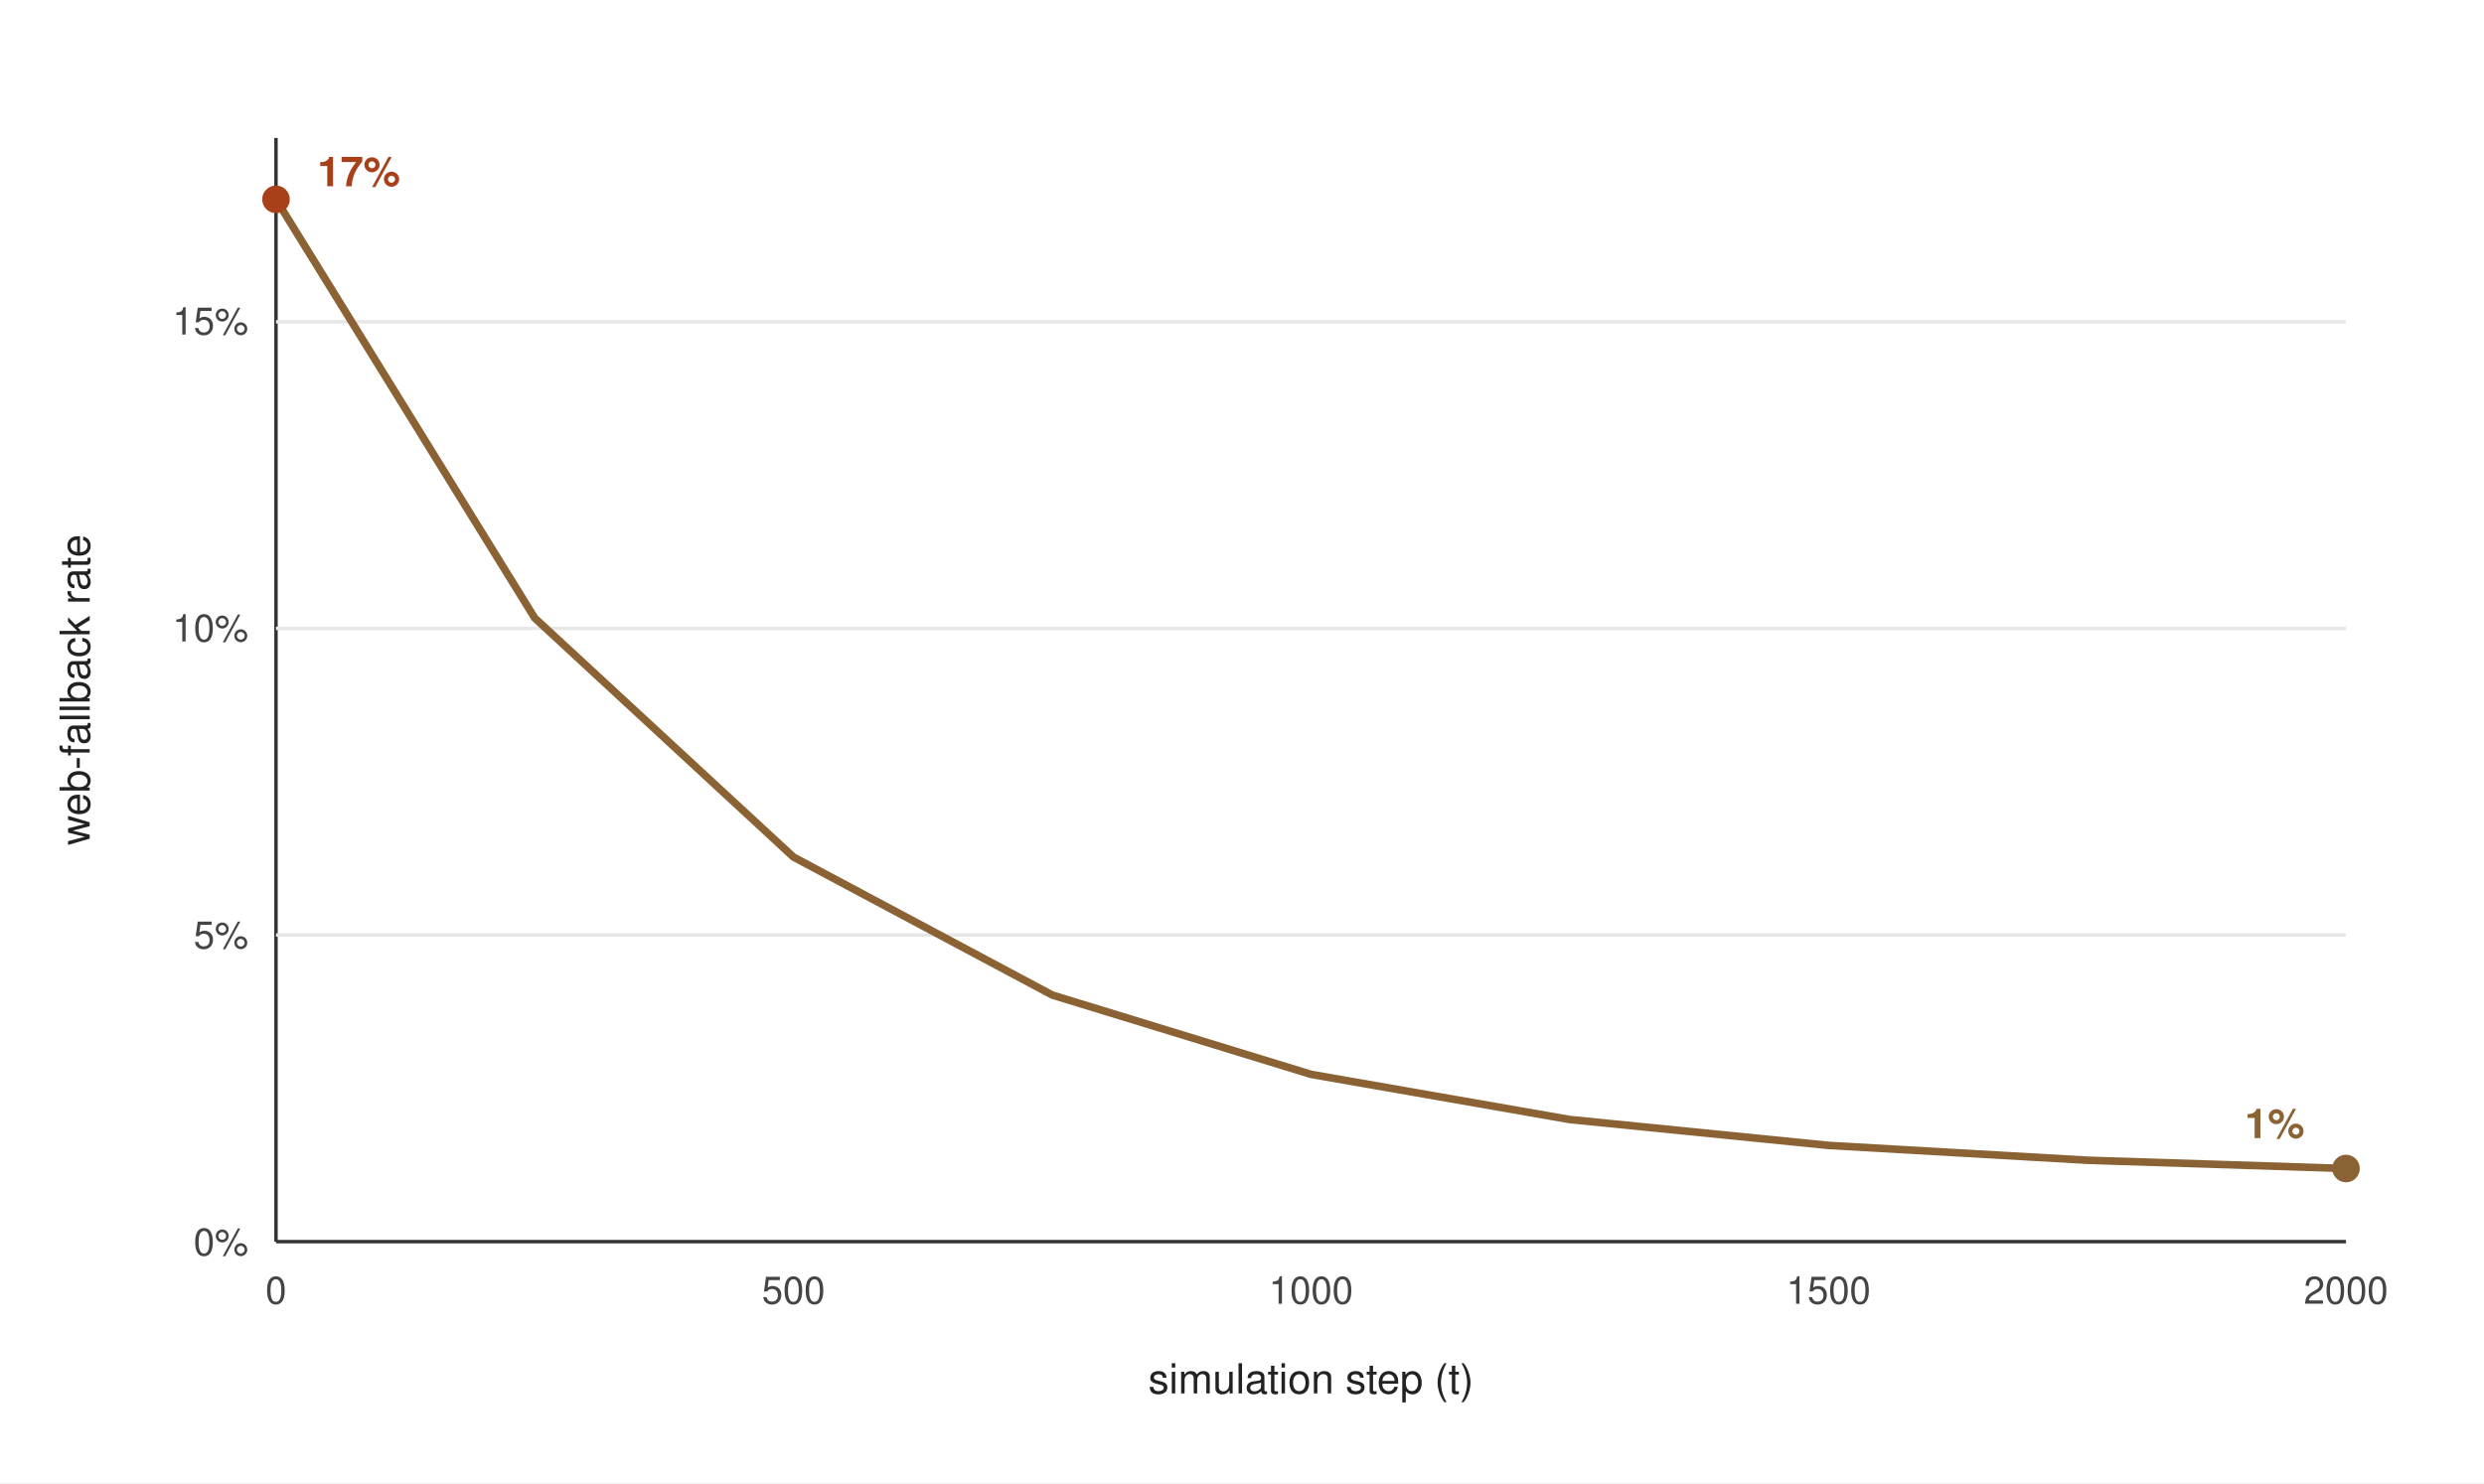
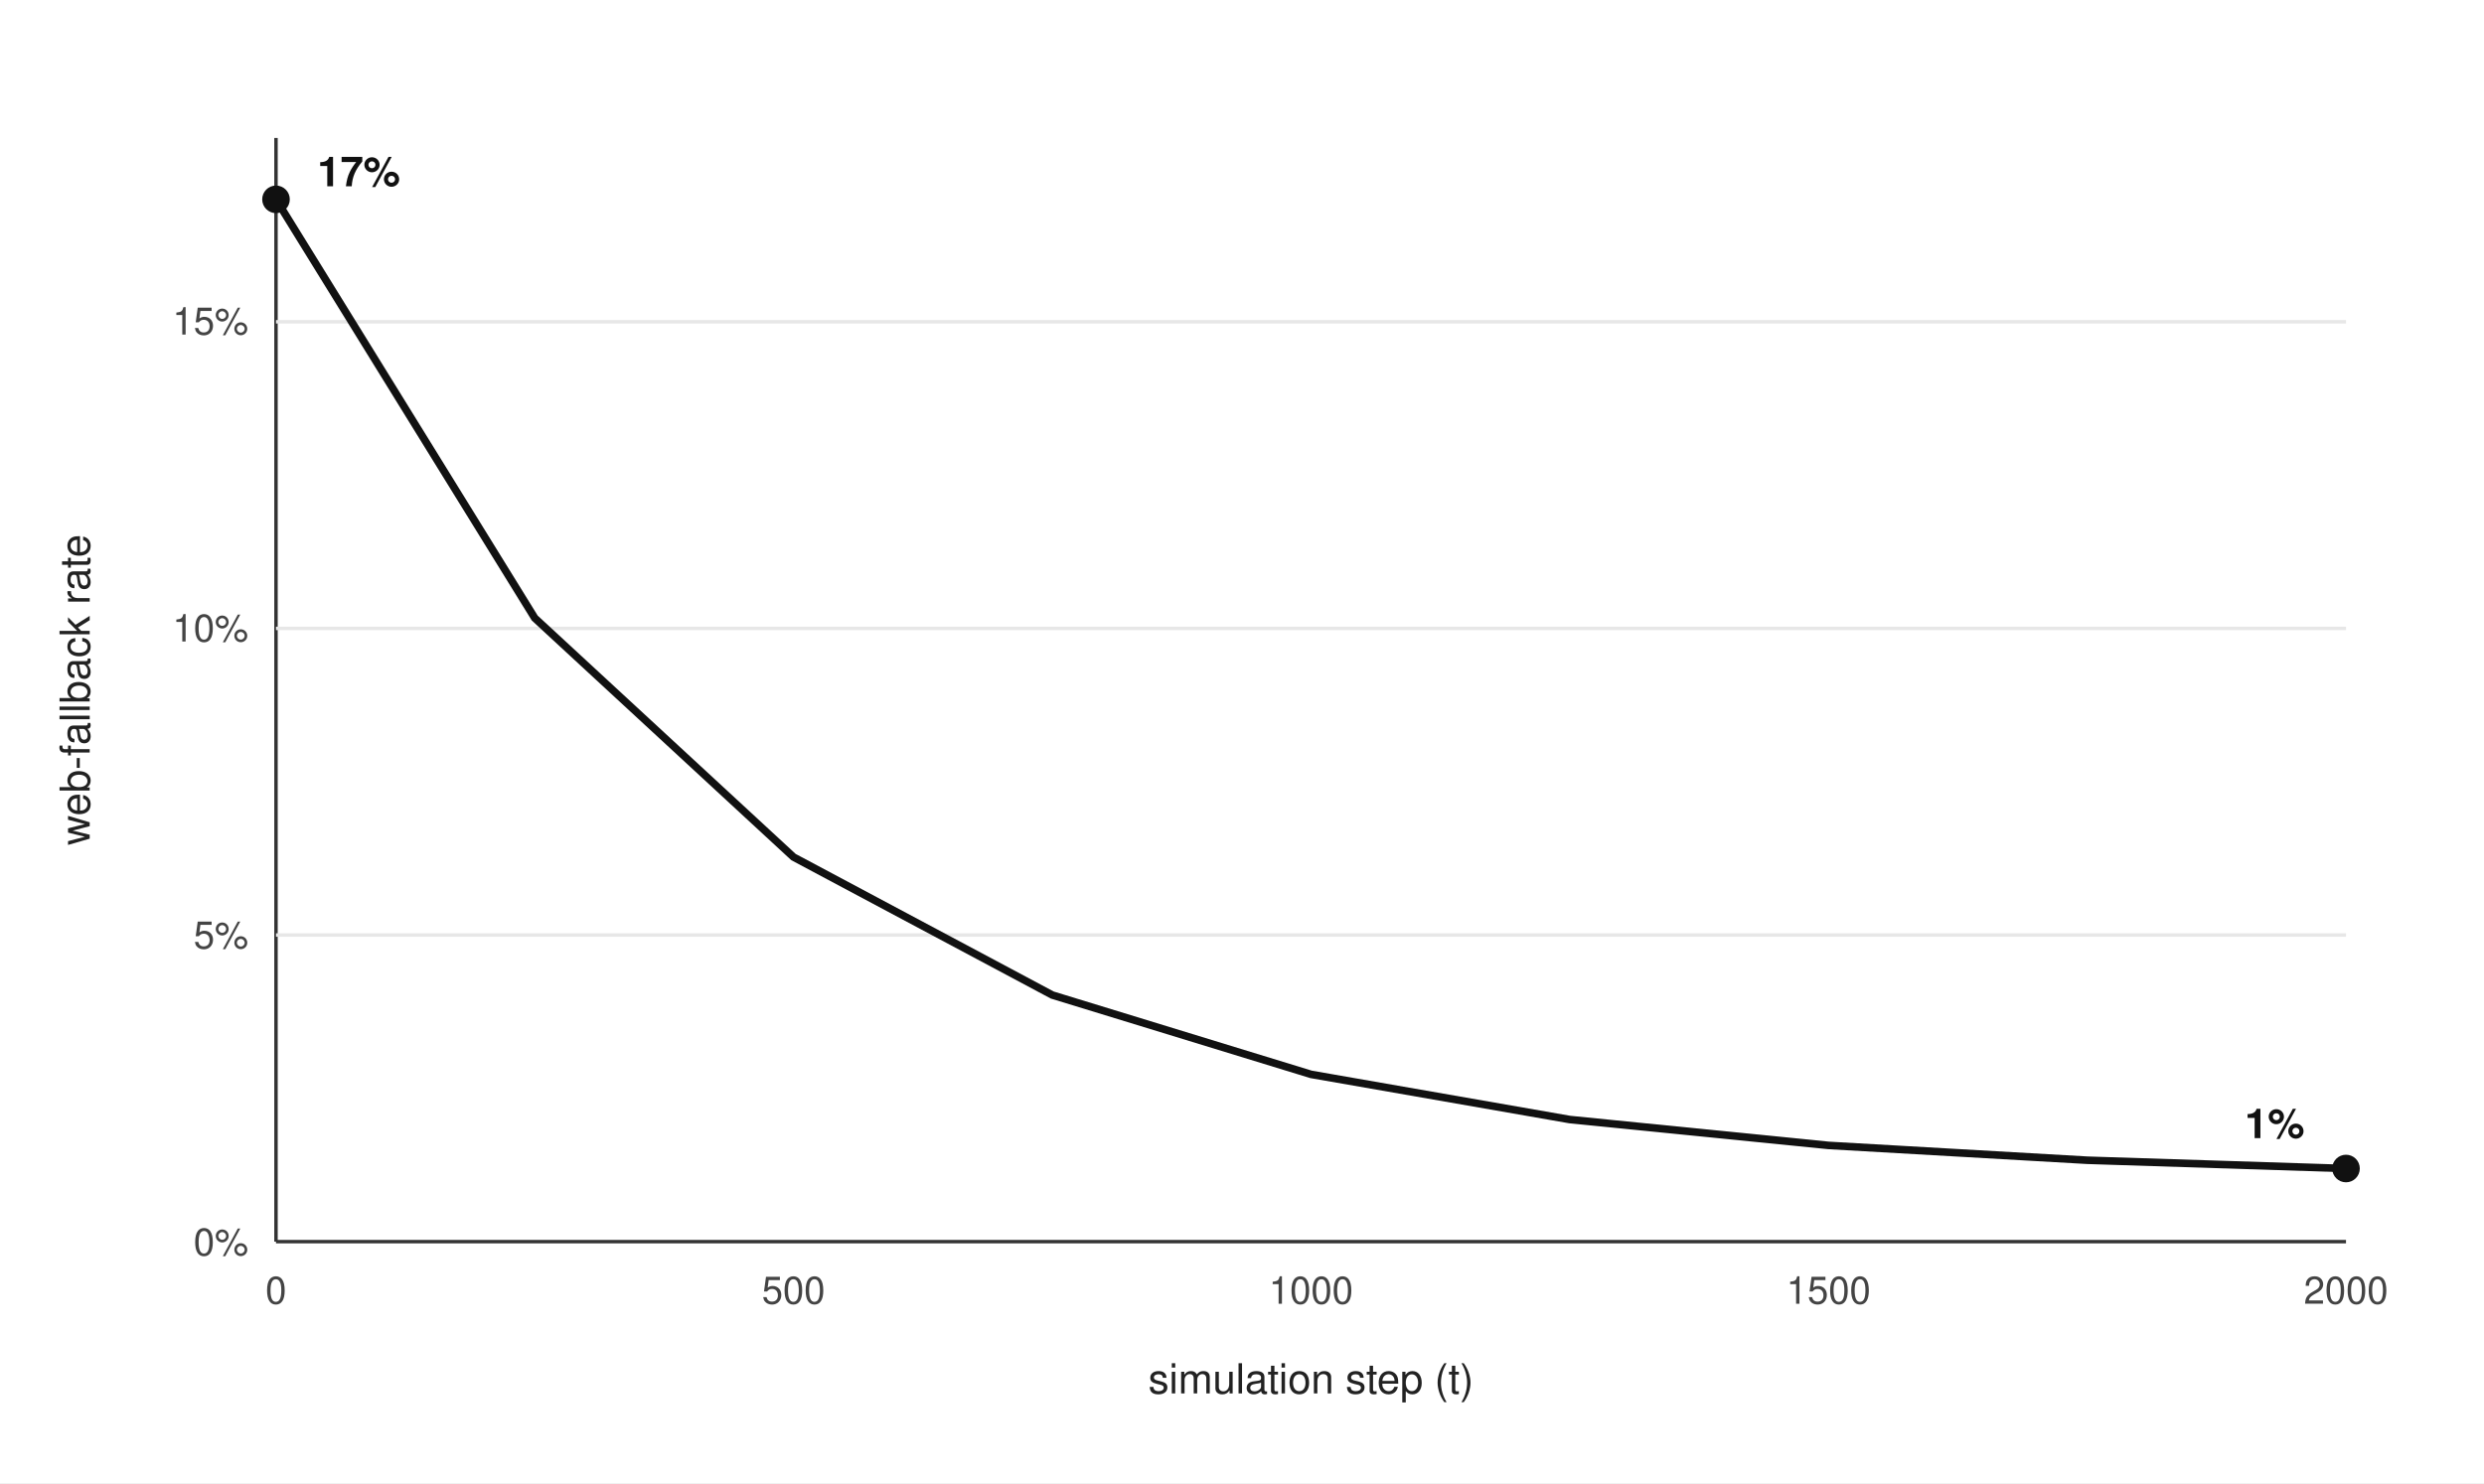
<svg xmlns="http://www.w3.org/2000/svg" viewBox="0 0 720 430" font-family="Helvetica, Arial, sans-serif">
  <rect width="720" height="430" fill="#ffffff" />
  <line x1="80" y1="40" x2="80" y2="360" stroke="#333" stroke-width="1" />
  <line x1="80" y1="360" x2="680" y2="360" stroke="#333" stroke-width="1" />
  <g stroke="#e7e7e7" stroke-width="1">
    <line x1="80" y1="271.1" x2="680" y2="271.1" />
    <line x1="80" y1="182.2" x2="680" y2="182.2" />
    <line x1="80" y1="93.3" x2="680" y2="93.3" />
  </g>
  <g fill="#444" font-size="11" text-anchor="end">
    <text x="72" y="364">0%</text>
    <text x="72" y="275">5%</text>
    <text x="72" y="186">10%</text>
    <text x="72" y="97">15%</text>
  </g>
  <g fill="#444" font-size="11" text-anchor="middle">
    <text x="80" y="378">0</text>
    <text x="230" y="378">500</text>
    <text x="380" y="378">1000</text>
    <text x="530" y="378">1500</text>
    <text x="680" y="378">2000</text>
  </g>
-   <polyline fill="none" stroke="#8a6233" stroke-width="2.2" points="80,57.8 155,179.2 230,248.5 305,288.5 380,311.5 455,324.6 530,332.1 605,336.4 680,338.8" />
-   <circle cx="80" cy="57.8" r="4" fill="#a8401a" />
-   <circle cx="680" cy="338.8" r="4" fill="#8a6233" />
-   <text x="92" y="54" fill="#a8401a" font-size="12" font-weight="bold">17%</text>
-   <text x="668" y="330" fill="#8a6233" font-size="12" font-weight="bold" text-anchor="end">1%</text>
+   <polyline fill="none" stroke="#111111" stroke-width="2.2" points="80,57.8 155,179.2 230,248.5 305,288.5 380,311.5 455,324.6 530,332.1 605,336.4 680,338.8" />
+   <circle cx="80" cy="57.8" r="4" fill="#111111" />
+   <circle cx="680" cy="338.8" r="4" fill="#111111" />
+   <text x="92" y="54" fill="#111111" font-size="12" font-weight="bold">17%</text>
+   <text x="668" y="330" fill="#111111" font-size="12" font-weight="bold" text-anchor="end">1%</text>
  <text x="380" y="404" fill="#222" font-size="12" text-anchor="middle">simulation step (t)</text>
  <text x="26" y="200" fill="#222" font-size="12" text-anchor="middle" transform="rotate(-90 26 200)">web-fallback rate</text>
</svg>
